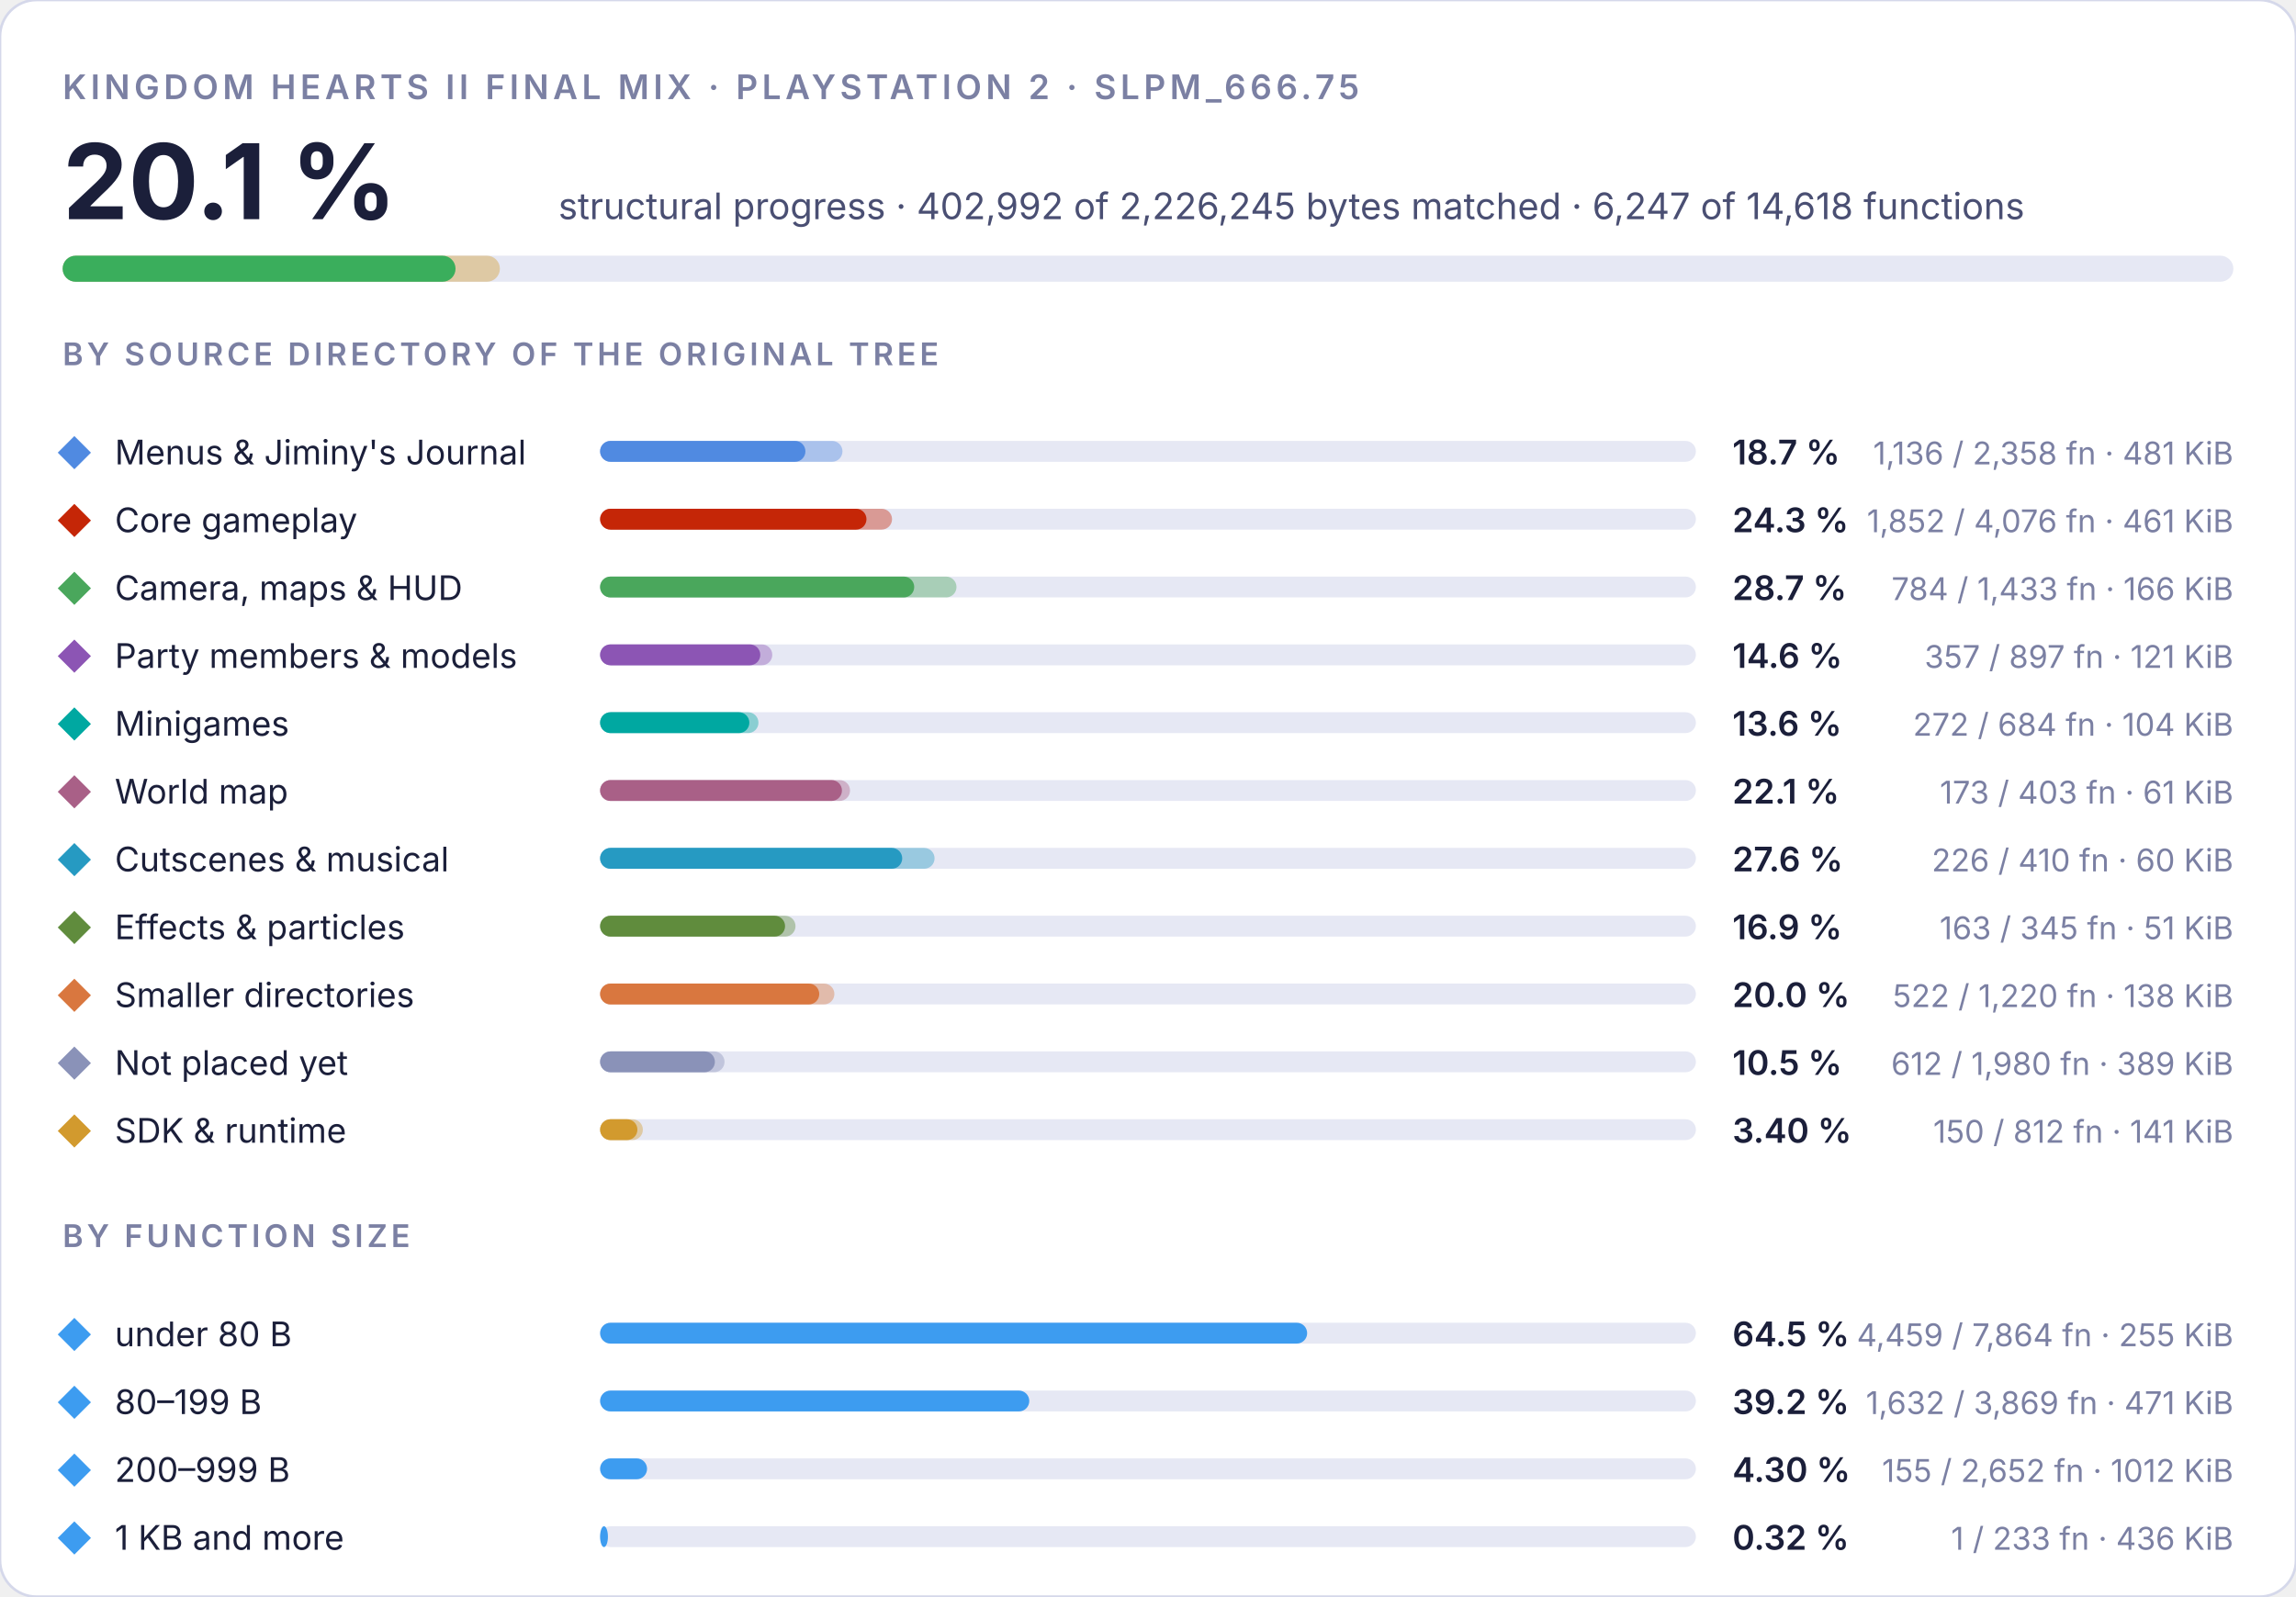
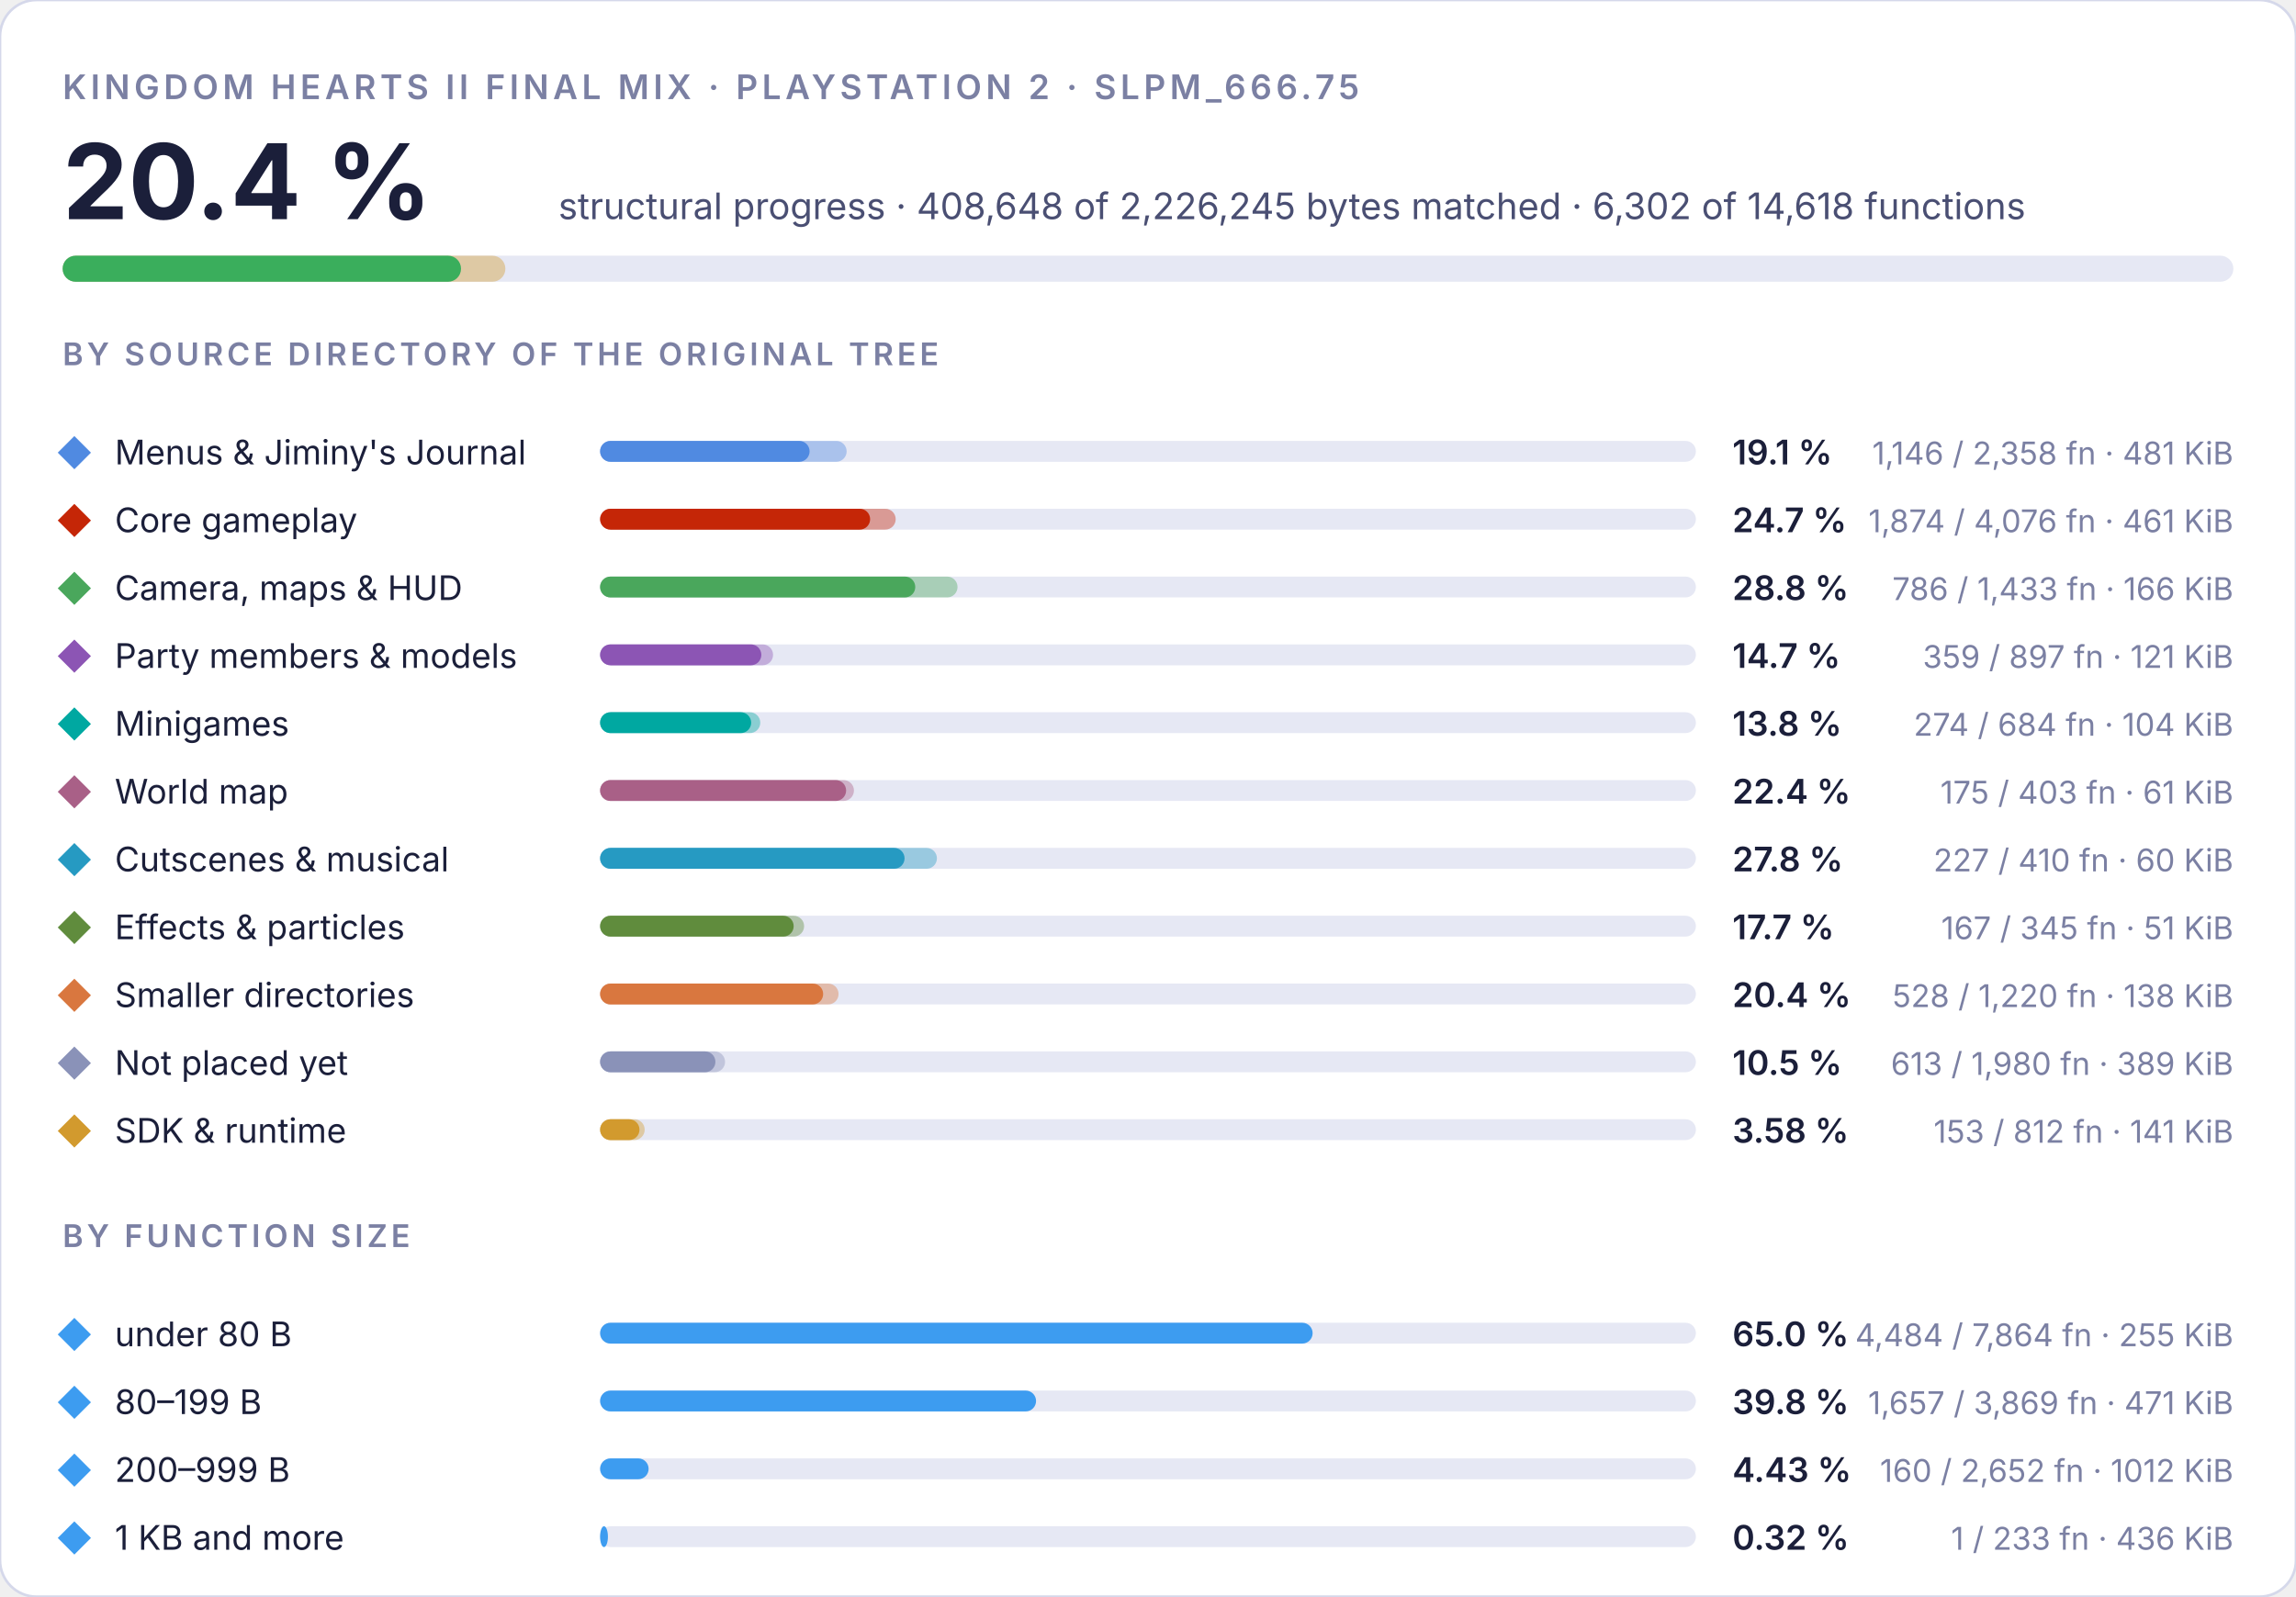
- <svg xmlns="http://www.w3.org/2000/svg" viewBox="0 0 880 612" width="880" height="612" role="img" aria-label="Kingdom Hearts II Final Mix decompilation: 18.1 % of the code matched">
+ <svg xmlns="http://www.w3.org/2000/svg" viewBox="0 0 880 612" width="880" height="612" role="img" aria-label="Kingdom Hearts II Final Mix decompilation: 18.4 % of the code matched">
  <rect width="880" height="612" rx="14" fill="#ffffff" stroke="#d5d8ea" />
  <g font-family="ui-sans-serif,system-ui,-apple-system,Segoe UI,sans-serif">
    <text x="24" y="38" font-size="13" font-weight="600" letter-spacing="1.6" fill="#7b80a3">KINGDOM HEARTS II FINAL MIX · PLAYSTATION 2 · SLPM_666.75</text>
-     <text x="24" y="84" font-size="40" font-weight="700" fill="#1b1f3a">20.1 %</text>
-     <text x="214" y="84" font-size="14" fill="#4a4f73">structural progress · 402,992 of 2,226,245 bytes matched · 6,247 of 14,618 functions</text>
+     <text x="24" y="84" font-size="40" font-weight="700" fill="#1b1f3a">20.4 %</text>
+     <text x="214" y="84" font-size="14" fill="#4a4f73">structural progress · 408,648 of 2,226,245 bytes matched · 6,302 of 14,618 functions</text>
    <rect x="24" y="98" width="832" height="10" rx="5" fill="#e6e8f4" />
-     <rect x="24" y="98" width="167.6" height="10" rx="5" fill="#d29a2e" opacity="0.4" />
-     <rect x="24" y="98" width="150.6" height="10" rx="5" fill="#3aae5c" />
+     <rect x="24" y="98" width="169.7" height="10" rx="5" fill="#d29a2e" opacity="0.4" />
+     <rect x="24" y="98" width="152.7" height="10" rx="5" fill="#3aae5c" />
    <text x="24" y="140" font-size="12" font-weight="600" letter-spacing="1.4" fill="#7b80a3">BY SOURCE DIRECTORY OF THE ORIGINAL TREE</text>
    <rect x="24" y="169" width="9" height="9" fill="#508ae1" transform="rotate(45 28.5 173.5)" />
    <text x="44" y="178" font-size="13" fill="#1b1f3a">Menus &amp; Jiminy's Journal</text>
    <rect x="230" y="169" width="420" height="8" rx="4" fill="#e6e8f4" />
-     <rect x="230" y="169" width="92.9" height="8" rx="4" fill="#508ae1" opacity="0.4" />
-     <rect x="230" y="169" width="78.7" height="8" rx="4" fill="#508ae1" />
-     <text x="664" y="178" font-size="13" font-weight="600" fill="#1b1f3a">18.7 %</text>
-     <text x="856" y="178" font-size="12" text-anchor="end" fill="#7b80a3">1,136 / 2,358 fn · 481 KiB</text>
+     <rect x="230" y="169" width="94.5" height="8" rx="4" fill="#508ae1" opacity="0.4" />
+     <rect x="230" y="169" width="80.3" height="8" rx="4" fill="#508ae1" />
+     <text x="664" y="178" font-size="13" font-weight="600" fill="#1b1f3a">19.1 %</text>
+     <text x="856" y="178" font-size="12" text-anchor="end" fill="#7b80a3">1,146 / 2,358 fn · 481 KiB</text>
    <rect x="24" y="195" width="9" height="9" fill="#c52607" transform="rotate(45 28.5 199.5)" />
    <text x="44" y="204" font-size="13" fill="#1b1f3a">Core gameplay</text>
    <rect x="230" y="195" width="420" height="8" rx="4" fill="#e6e8f4" />
-     <rect x="230" y="195" width="111.9" height="8" rx="4" fill="#c52607" opacity="0.4" />
-     <rect x="230" y="195" width="102.1" height="8" rx="4" fill="#c52607" />
-     <text x="664" y="204" font-size="13" font-weight="600" fill="#1b1f3a">24.3 %</text>
-     <text x="856" y="204" font-size="12" text-anchor="end" fill="#7b80a3">1,852 / 4,076 fn · 461 KiB</text>
+     <rect x="230" y="195" width="113.3" height="8" rx="4" fill="#c52607" opacity="0.4" />
+     <rect x="230" y="195" width="103.5" height="8" rx="4" fill="#c52607" />
+     <text x="664" y="204" font-size="13" font-weight="600" fill="#1b1f3a">24.7 %</text>
+     <text x="856" y="204" font-size="12" text-anchor="end" fill="#7b80a3">1,874 / 4,076 fn · 461 KiB</text>
    <rect x="24" y="221" width="9" height="9" fill="#4aa75c" transform="rotate(45 28.5 225.5)" />
    <text x="44" y="230" font-size="13" fill="#1b1f3a">Camera, maps &amp; HUD</text>
    <rect x="230" y="221" width="420" height="8" rx="4" fill="#e6e8f4" />
-     <rect x="230" y="221" width="136.6" height="8" rx="4" fill="#4aa75c" opacity="0.4" />
-     <rect x="230" y="221" width="120.4" height="8" rx="4" fill="#4aa75c" />
-     <text x="664" y="230" font-size="13" font-weight="600" fill="#1b1f3a">28.7 %</text>
-     <text x="856" y="230" font-size="12" text-anchor="end" fill="#7b80a3">784 / 1,433 fn · 166 KiB</text>
+     <rect x="230" y="221" width="137.0" height="8" rx="4" fill="#4aa75c" opacity="0.4" />
+     <rect x="230" y="221" width="120.8" height="8" rx="4" fill="#4aa75c" />
+     <text x="664" y="230" font-size="13" font-weight="600" fill="#1b1f3a">28.8 %</text>
+     <text x="856" y="230" font-size="12" text-anchor="end" fill="#7b80a3">786 / 1,433 fn · 166 KiB</text>
    <rect x="24" y="247" width="9" height="9" fill="#8c55b4" transform="rotate(45 28.5 251.5)" />
    <text x="44" y="256" font-size="13" fill="#1b1f3a">Party members &amp; models</text>
    <rect x="230" y="247" width="420" height="8" rx="4" fill="#e6e8f4" />
-     <rect x="230" y="247" width="66.0" height="8" rx="4" fill="#8c55b4" opacity="0.4" />
-     <rect x="230" y="247" width="61.4" height="8" rx="4" fill="#8c55b4" />
-     <text x="664" y="256" font-size="13" font-weight="600" fill="#1b1f3a">14.6 %</text>
-     <text x="856" y="256" font-size="12" text-anchor="end" fill="#7b80a3">357 / 897 fn · 121 KiB</text>
+     <rect x="230" y="247" width="66.3" height="8" rx="4" fill="#8c55b4" opacity="0.4" />
+     <rect x="230" y="247" width="61.8" height="8" rx="4" fill="#8c55b4" />
+     <text x="664" y="256" font-size="13" font-weight="600" fill="#1b1f3a">14.7 %</text>
+     <text x="856" y="256" font-size="12" text-anchor="end" fill="#7b80a3">359 / 897 fn · 121 KiB</text>
    <rect x="24" y="273" width="9" height="9" fill="#00a8a1" transform="rotate(45 28.5 277.5)" />
    <text x="44" y="282" font-size="13" fill="#1b1f3a">Minigames</text>
    <rect x="230" y="273" width="420" height="8" rx="4" fill="#e6e8f4" />
-     <rect x="230" y="273" width="60.7" height="8" rx="4" fill="#00a8a1" opacity="0.4" />
-     <rect x="230" y="273" width="57.2" height="8" rx="4" fill="#00a8a1" />
-     <text x="664" y="282" font-size="13" font-weight="600" fill="#1b1f3a">13.6 %</text>
-     <text x="856" y="282" font-size="12" text-anchor="end" fill="#7b80a3">272 / 684 fn · 104 KiB</text>
+     <rect x="230" y="273" width="61.4" height="8" rx="4" fill="#00a8a1" opacity="0.4" />
+     <rect x="230" y="273" width="57.9" height="8" rx="4" fill="#00a8a1" />
+     <text x="664" y="282" font-size="13" font-weight="600" fill="#1b1f3a">13.8 %</text>
+     <text x="856" y="282" font-size="12" text-anchor="end" fill="#7b80a3">274 / 684 fn · 104 KiB</text>
    <rect x="24" y="299" width="9" height="9" fill="#a96087" transform="rotate(45 28.5 303.5)" />
    <text x="44" y="308" font-size="13" fill="#1b1f3a">World map</text>
    <rect x="230" y="299" width="420" height="8" rx="4" fill="#e6e8f4" />
-     <rect x="230" y="299" width="95.8" height="8" rx="4" fill="#a96087" opacity="0.4" />
-     <rect x="230" y="299" width="92.7" height="8" rx="4" fill="#a96087" />
-     <text x="664" y="308" font-size="13" font-weight="600" fill="#1b1f3a">22.1 %</text>
-     <text x="856" y="308" font-size="12" text-anchor="end" fill="#7b80a3">173 / 403 fn · 61 KiB</text>
+     <rect x="230" y="299" width="97.3" height="8" rx="4" fill="#a96087" opacity="0.4" />
+     <rect x="230" y="299" width="94.3" height="8" rx="4" fill="#a96087" />
+     <text x="664" y="308" font-size="13" font-weight="600" fill="#1b1f3a">22.4 %</text>
+     <text x="856" y="308" font-size="12" text-anchor="end" fill="#7b80a3">175 / 403 fn · 61 KiB</text>
    <rect x="24" y="325" width="9" height="9" fill="#269ac2" transform="rotate(45 28.5 329.5)" />
    <text x="44" y="334" font-size="13" fill="#1b1f3a">Cutscenes &amp; musical</text>
    <rect x="230" y="325" width="420" height="8" rx="4" fill="#e6e8f4" />
-     <rect x="230" y="325" width="128.2" height="8" rx="4" fill="#269ac2" opacity="0.4" />
-     <rect x="230" y="325" width="115.8" height="8" rx="4" fill="#269ac2" />
-     <text x="664" y="334" font-size="13" font-weight="600" fill="#1b1f3a">27.6 %</text>
-     <text x="856" y="334" font-size="12" text-anchor="end" fill="#7b80a3">226 / 410 fn · 60 KiB</text>
+     <rect x="230" y="325" width="129.1" height="8" rx="4" fill="#269ac2" opacity="0.4" />
+     <rect x="230" y="325" width="116.7" height="8" rx="4" fill="#269ac2" />
+     <text x="664" y="334" font-size="13" font-weight="600" fill="#1b1f3a">27.8 %</text>
+     <text x="856" y="334" font-size="12" text-anchor="end" fill="#7b80a3">227 / 410 fn · 60 KiB</text>
    <rect x="24" y="351" width="9" height="9" fill="#608c3d" transform="rotate(45 28.5 355.5)" />
    <text x="44" y="360" font-size="13" fill="#1b1f3a">Effects &amp; particles</text>
    <rect x="230" y="351" width="420" height="8" rx="4" fill="#e6e8f4" />
-     <rect x="230" y="351" width="74.9" height="8" rx="4" fill="#608c3d" opacity="0.4" />
-     <rect x="230" y="351" width="70.9" height="8" rx="4" fill="#608c3d" />
-     <text x="664" y="360" font-size="13" font-weight="600" fill="#1b1f3a">16.9 %</text>
-     <text x="856" y="360" font-size="12" text-anchor="end" fill="#7b80a3">163 / 345 fn · 51 KiB</text>
+     <rect x="230" y="351" width="78.2" height="8" rx="4" fill="#608c3d" opacity="0.4" />
+     <rect x="230" y="351" width="74.2" height="8" rx="4" fill="#608c3d" />
+     <text x="664" y="360" font-size="13" font-weight="600" fill="#1b1f3a">17.7 %</text>
+     <text x="856" y="360" font-size="12" text-anchor="end" fill="#7b80a3">167 / 345 fn · 51 KiB</text>
    <rect x="24" y="377" width="9" height="9" fill="#d9773f" transform="rotate(45 28.5 381.5)" />
    <text x="44" y="386" font-size="13" fill="#1b1f3a">Smaller directories</text>
    <rect x="230" y="377" width="420" height="8" rx="4" fill="#e6e8f4" />
-     <rect x="230" y="377" width="89.8" height="8" rx="4" fill="#d9773f" opacity="0.4" />
-     <rect x="230" y="377" width="84.0" height="8" rx="4" fill="#d9773f" />
-     <text x="664" y="386" font-size="13" font-weight="600" fill="#1b1f3a">20.0 %</text>
-     <text x="856" y="386" font-size="12" text-anchor="end" fill="#7b80a3">522 / 1,220 fn · 138 KiB</text>
+     <rect x="230" y="377" width="91.4" height="8" rx="4" fill="#d9773f" opacity="0.4" />
+     <rect x="230" y="377" width="85.5" height="8" rx="4" fill="#d9773f" />
+     <text x="664" y="386" font-size="13" font-weight="600" fill="#1b1f3a">20.4 %</text>
+     <text x="856" y="386" font-size="12" text-anchor="end" fill="#7b80a3">528 / 1,220 fn · 138 KiB</text>
    <rect x="24" y="403" width="9" height="9" fill="#8a92b8" transform="rotate(45 28.5 407.5)" />
    <text x="44" y="412" font-size="13" fill="#1b1f3a">Not placed yet</text>
    <rect x="230" y="403" width="420" height="8" rx="4" fill="#e6e8f4" />
-     <rect x="230" y="403" width="47.7" height="8" rx="4" fill="#8a92b8" opacity="0.4" />
-     <rect x="230" y="403" width="44.0" height="8" rx="4" fill="#8a92b8" />
+     <rect x="230" y="403" width="47.9" height="8" rx="4" fill="#8a92b8" opacity="0.4" />
+     <rect x="230" y="403" width="44.2" height="8" rx="4" fill="#8a92b8" />
    <text x="664" y="412" font-size="13" font-weight="600" fill="#1b1f3a">10.5 %</text>
-     <text x="856" y="412" font-size="12" text-anchor="end" fill="#7b80a3">612 / 1,980 fn · 389 KiB</text>
+     <text x="856" y="412" font-size="12" text-anchor="end" fill="#7b80a3">613 / 1,980 fn · 389 KiB</text>
    <rect x="24" y="429" width="9" height="9" fill="#d29a2e" transform="rotate(45 28.5 433.5)" />
    <text x="44" y="438" font-size="13" fill="#1b1f3a">SDK &amp; runtime</text>
    <rect x="230" y="429" width="420" height="8" rx="4" fill="#e6e8f4" />
-     <rect x="230" y="429" width="16.4" height="8" rx="4" fill="#d29a2e" opacity="0.4" />
-     <rect x="230" y="429" width="14.3" height="8" rx="4" fill="#d29a2e" />
-     <text x="664" y="438" font-size="13" font-weight="600" fill="#1b1f3a">3.40 %</text>
-     <text x="856" y="438" font-size="12" text-anchor="end" fill="#7b80a3">150 / 812 fn · 141 KiB</text>
+     <rect x="230" y="429" width="17.1" height="8" rx="4" fill="#d29a2e" opacity="0.4" />
+     <rect x="230" y="429" width="15.1" height="8" rx="4" fill="#d29a2e" />
+     <text x="664" y="438" font-size="13" font-weight="600" fill="#1b1f3a">3.58 %</text>
+     <text x="856" y="438" font-size="12" text-anchor="end" fill="#7b80a3">153 / 812 fn · 141 KiB</text>
    <text x="24" y="478" font-size="12" font-weight="600" letter-spacing="1.4" fill="#7b80a3">BY FUNCTION SIZE</text>
    <rect x="24" y="507" width="9" height="9" fill="#3d9cf0" transform="rotate(45 28.5 511.5)" />
    <text x="44" y="516" font-size="13" fill="#1b1f3a">under 80 B</text>
    <rect x="230" y="507" width="420" height="8" rx="4" fill="#e6e8f4" />
-     <rect x="230" y="507" width="271.0" height="8" rx="4" fill="#3d9cf0" />
-     <text x="664" y="516" font-size="13" font-weight="600" fill="#1b1f3a">64.5 %</text>
-     <text x="856" y="516" font-size="12" text-anchor="end" fill="#7b80a3">4,459 / 7,864 fn · 255 KiB</text>
+     <rect x="230" y="507" width="273.1" height="8" rx="4" fill="#3d9cf0" />
+     <text x="664" y="516" font-size="13" font-weight="600" fill="#1b1f3a">65.0 %</text>
+     <text x="856" y="516" font-size="12" text-anchor="end" fill="#7b80a3">4,484 / 7,864 fn · 255 KiB</text>
    <rect x="24" y="533" width="9" height="9" fill="#3d9cf0" transform="rotate(45 28.5 537.5)" />
    <text x="44" y="542" font-size="13" fill="#1b1f3a">80–199 B</text>
    <rect x="230" y="533" width="420" height="8" rx="4" fill="#e6e8f4" />
-     <rect x="230" y="533" width="164.5" height="8" rx="4" fill="#3d9cf0" />
-     <text x="664" y="542" font-size="13" font-weight="600" fill="#1b1f3a">39.2 %</text>
-     <text x="856" y="542" font-size="12" text-anchor="end" fill="#7b80a3">1,632 / 3,869 fn · 471 KiB</text>
+     <rect x="230" y="533" width="167.1" height="8" rx="4" fill="#3d9cf0" />
+     <text x="664" y="542" font-size="13" font-weight="600" fill="#1b1f3a">39.8 %</text>
+     <text x="856" y="542" font-size="12" text-anchor="end" fill="#7b80a3">1,657 / 3,869 fn · 471 KiB</text>
    <rect x="24" y="559" width="9" height="9" fill="#3d9cf0" transform="rotate(45 28.5 563.5)" />
    <text x="44" y="568" font-size="13" fill="#1b1f3a">200–999 B</text>
    <rect x="230" y="559" width="420" height="8" rx="4" fill="#e6e8f4" />
-     <rect x="230" y="559" width="18.0" height="8" rx="4" fill="#3d9cf0" />
-     <text x="664" y="568" font-size="13" font-weight="600" fill="#1b1f3a">4.30 %</text>
-     <text x="856" y="568" font-size="12" text-anchor="end" fill="#7b80a3">155 / 2,652 fn · 1012 KiB</text>
+     <rect x="230" y="559" width="18.6" height="8" rx="4" fill="#3d9cf0" />
+     <text x="664" y="568" font-size="13" font-weight="600" fill="#1b1f3a">4.43 %</text>
+     <text x="856" y="568" font-size="12" text-anchor="end" fill="#7b80a3">160 / 2,652 fn · 1012 KiB</text>
    <rect x="24" y="585" width="9" height="9" fill="#3d9cf0" transform="rotate(45 28.5 589.5)" />
    <text x="44" y="594" font-size="13" fill="#1b1f3a">1 KB and more</text>
    <rect x="230" y="585" width="420" height="8" rx="4" fill="#e6e8f4" />
    <rect x="230" y="585" width="3.0" height="8" rx="4" fill="#3d9cf0" />
    <text x="664" y="594" font-size="13" font-weight="600" fill="#1b1f3a">0.32 %</text>
    <text x="856" y="594" font-size="12" text-anchor="end" fill="#7b80a3">1 / 233 fn · 436 KiB</text>
  </g>
</svg>
